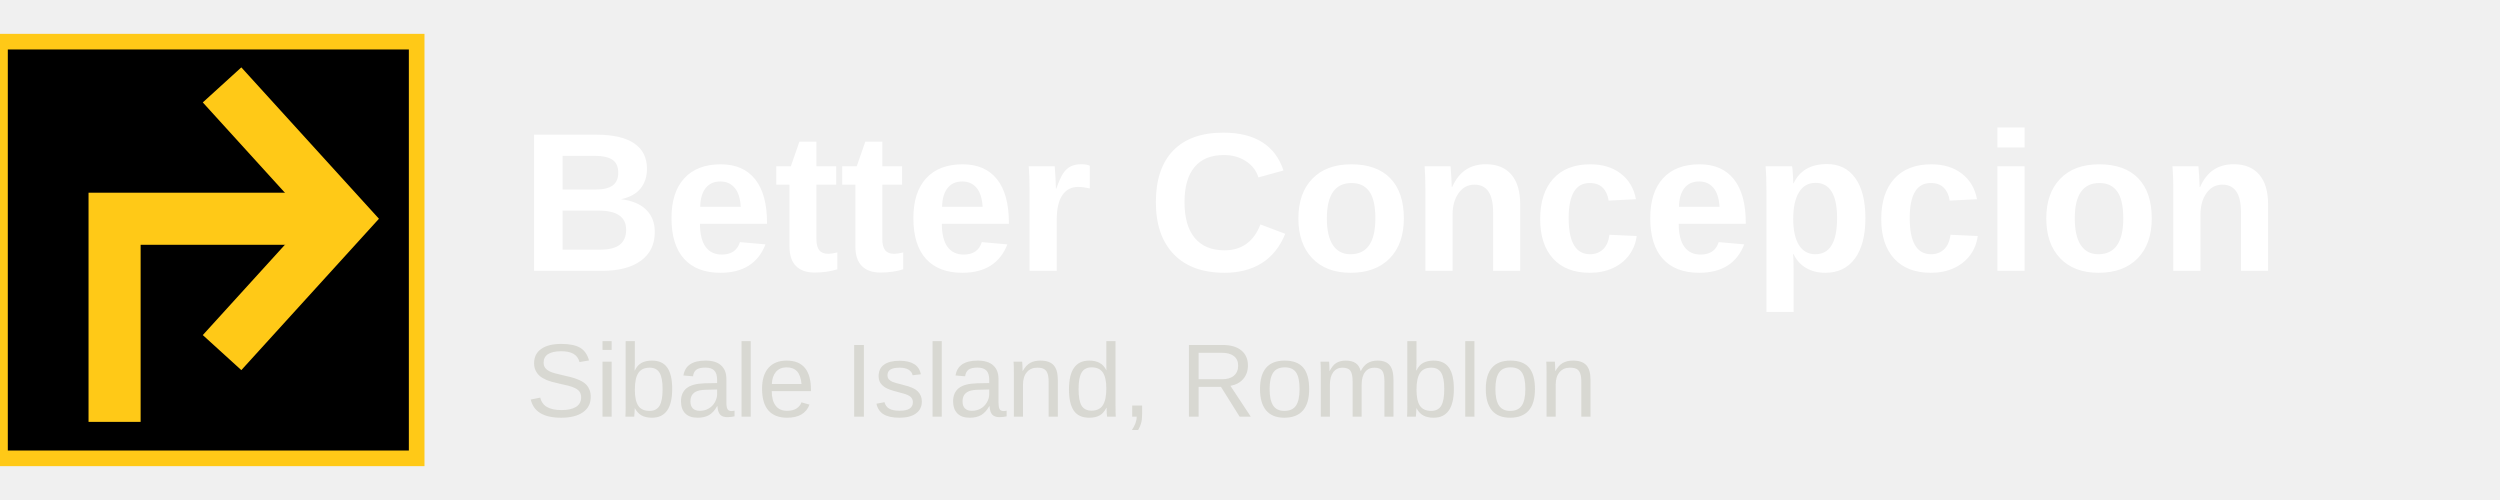
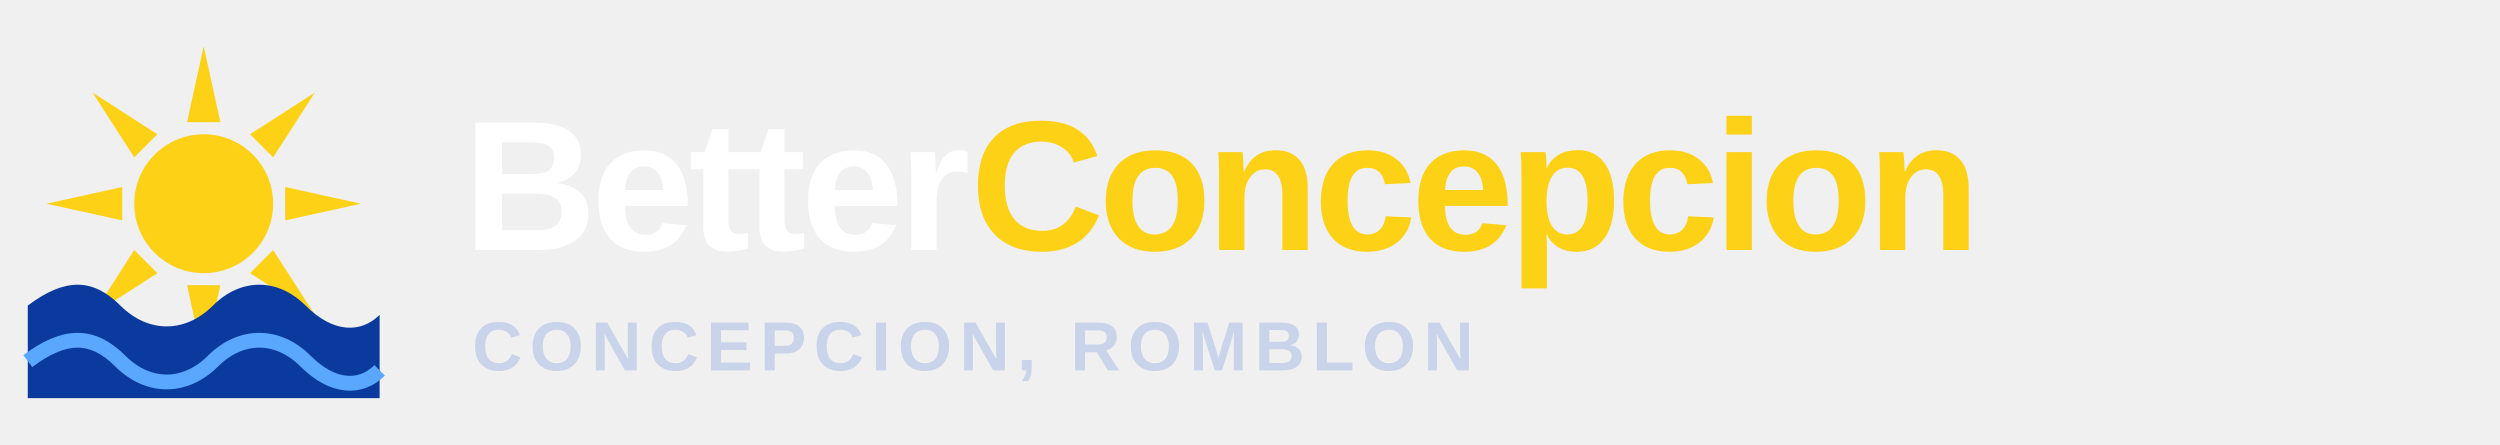
- <svg xmlns="http://www.w3.org/2000/svg" viewBox="0 0 480 96" role="img" aria-label="Better Concepcion">
-   <rect x="0" y="8" width="80" height="80" fill="#000" stroke="#FFC917" stroke-width="3" />
-   <path d="M22 76V42h34" fill="none" stroke="#FFC917" stroke-width="10" stroke-linecap="square" />
-   <path d="M46 20l20 22-20 22" fill="none" stroke="#FFC917" stroke-width="10" stroke-linecap="square" />
-   <text x="100" y="52" font-family="'Atkinson Hyperlegible Next','Atkinson Hyperlegible','Segoe UI',Arial,sans-serif" font-size="38" font-weight="800" fill="#ffffff">Better Concepcion</text>
-   <text x="101" y="80" font-family="'Atkinson Hyperlegible Next','Atkinson Hyperlegible','Segoe UI',Arial,sans-serif" font-size="20" fill="#d8d8d2">Sibale Island, Romblon</text>
+ <svg xmlns="http://www.w3.org/2000/svg" viewBox="0 0 540 96" role="img" aria-label="Better Concepcion">
+   <g transform="translate(0 4) scale(2)">
+     <g fill="#FCD116">
+       <path d="M20.2 11.2L22.0 3.0L23.8 11.2Z" />
+       <path d="M27.0 12.5L34.0 8.0L29.5 15.0Z" />
+       <path d="M30.8 18.2L39.0 20.0L30.8 21.8Z" />
+       <path d="M29.5 25.0L34.0 32.0L27.0 27.5Z" />
+       <path d="M23.8 28.8L22.0 37.0L20.2 28.8Z" />
+       <path d="M17.0 27.5L10.0 32.0L14.5 25.0Z" />
+       <path d="M13.2 21.8L5.0 20.0L13.2 18.2Z" />
+       <path d="M14.5 15.0L10.0 8.0L17.0 12.5Z" />
+       <circle cx="22" cy="20" r="7.5" />
+     </g>
+     <path d="M3 31c4-3 7-3 10 0s7 3 10 0 7-3 10 0 6 3 8 1v9H3z" fill="#0B3A9E" />
+     <path d="M3 37c4-3 7-3 10 0s7 3 10 0 7-3 10 0 6 3 8 1" fill="none" stroke="#5AA7FF" stroke-width="1.6" />
+   </g>
+   <text x="100" y="54" font-family="'Inter Tight','Archivo',Arial,sans-serif" font-size="40" font-weight="800" letter-spacing="-1.2" fill="#FFFFFF">Better<tspan fill="#FCD116">Concepcion</tspan>
+   </text>
+   <text x="102" y="80" font-family="'Archivo',Arial,sans-serif" font-size="15" font-weight="700" letter-spacing="1.6" fill="#C9D3EA">CONCEPCION, ROMBLON</text>
</svg>
